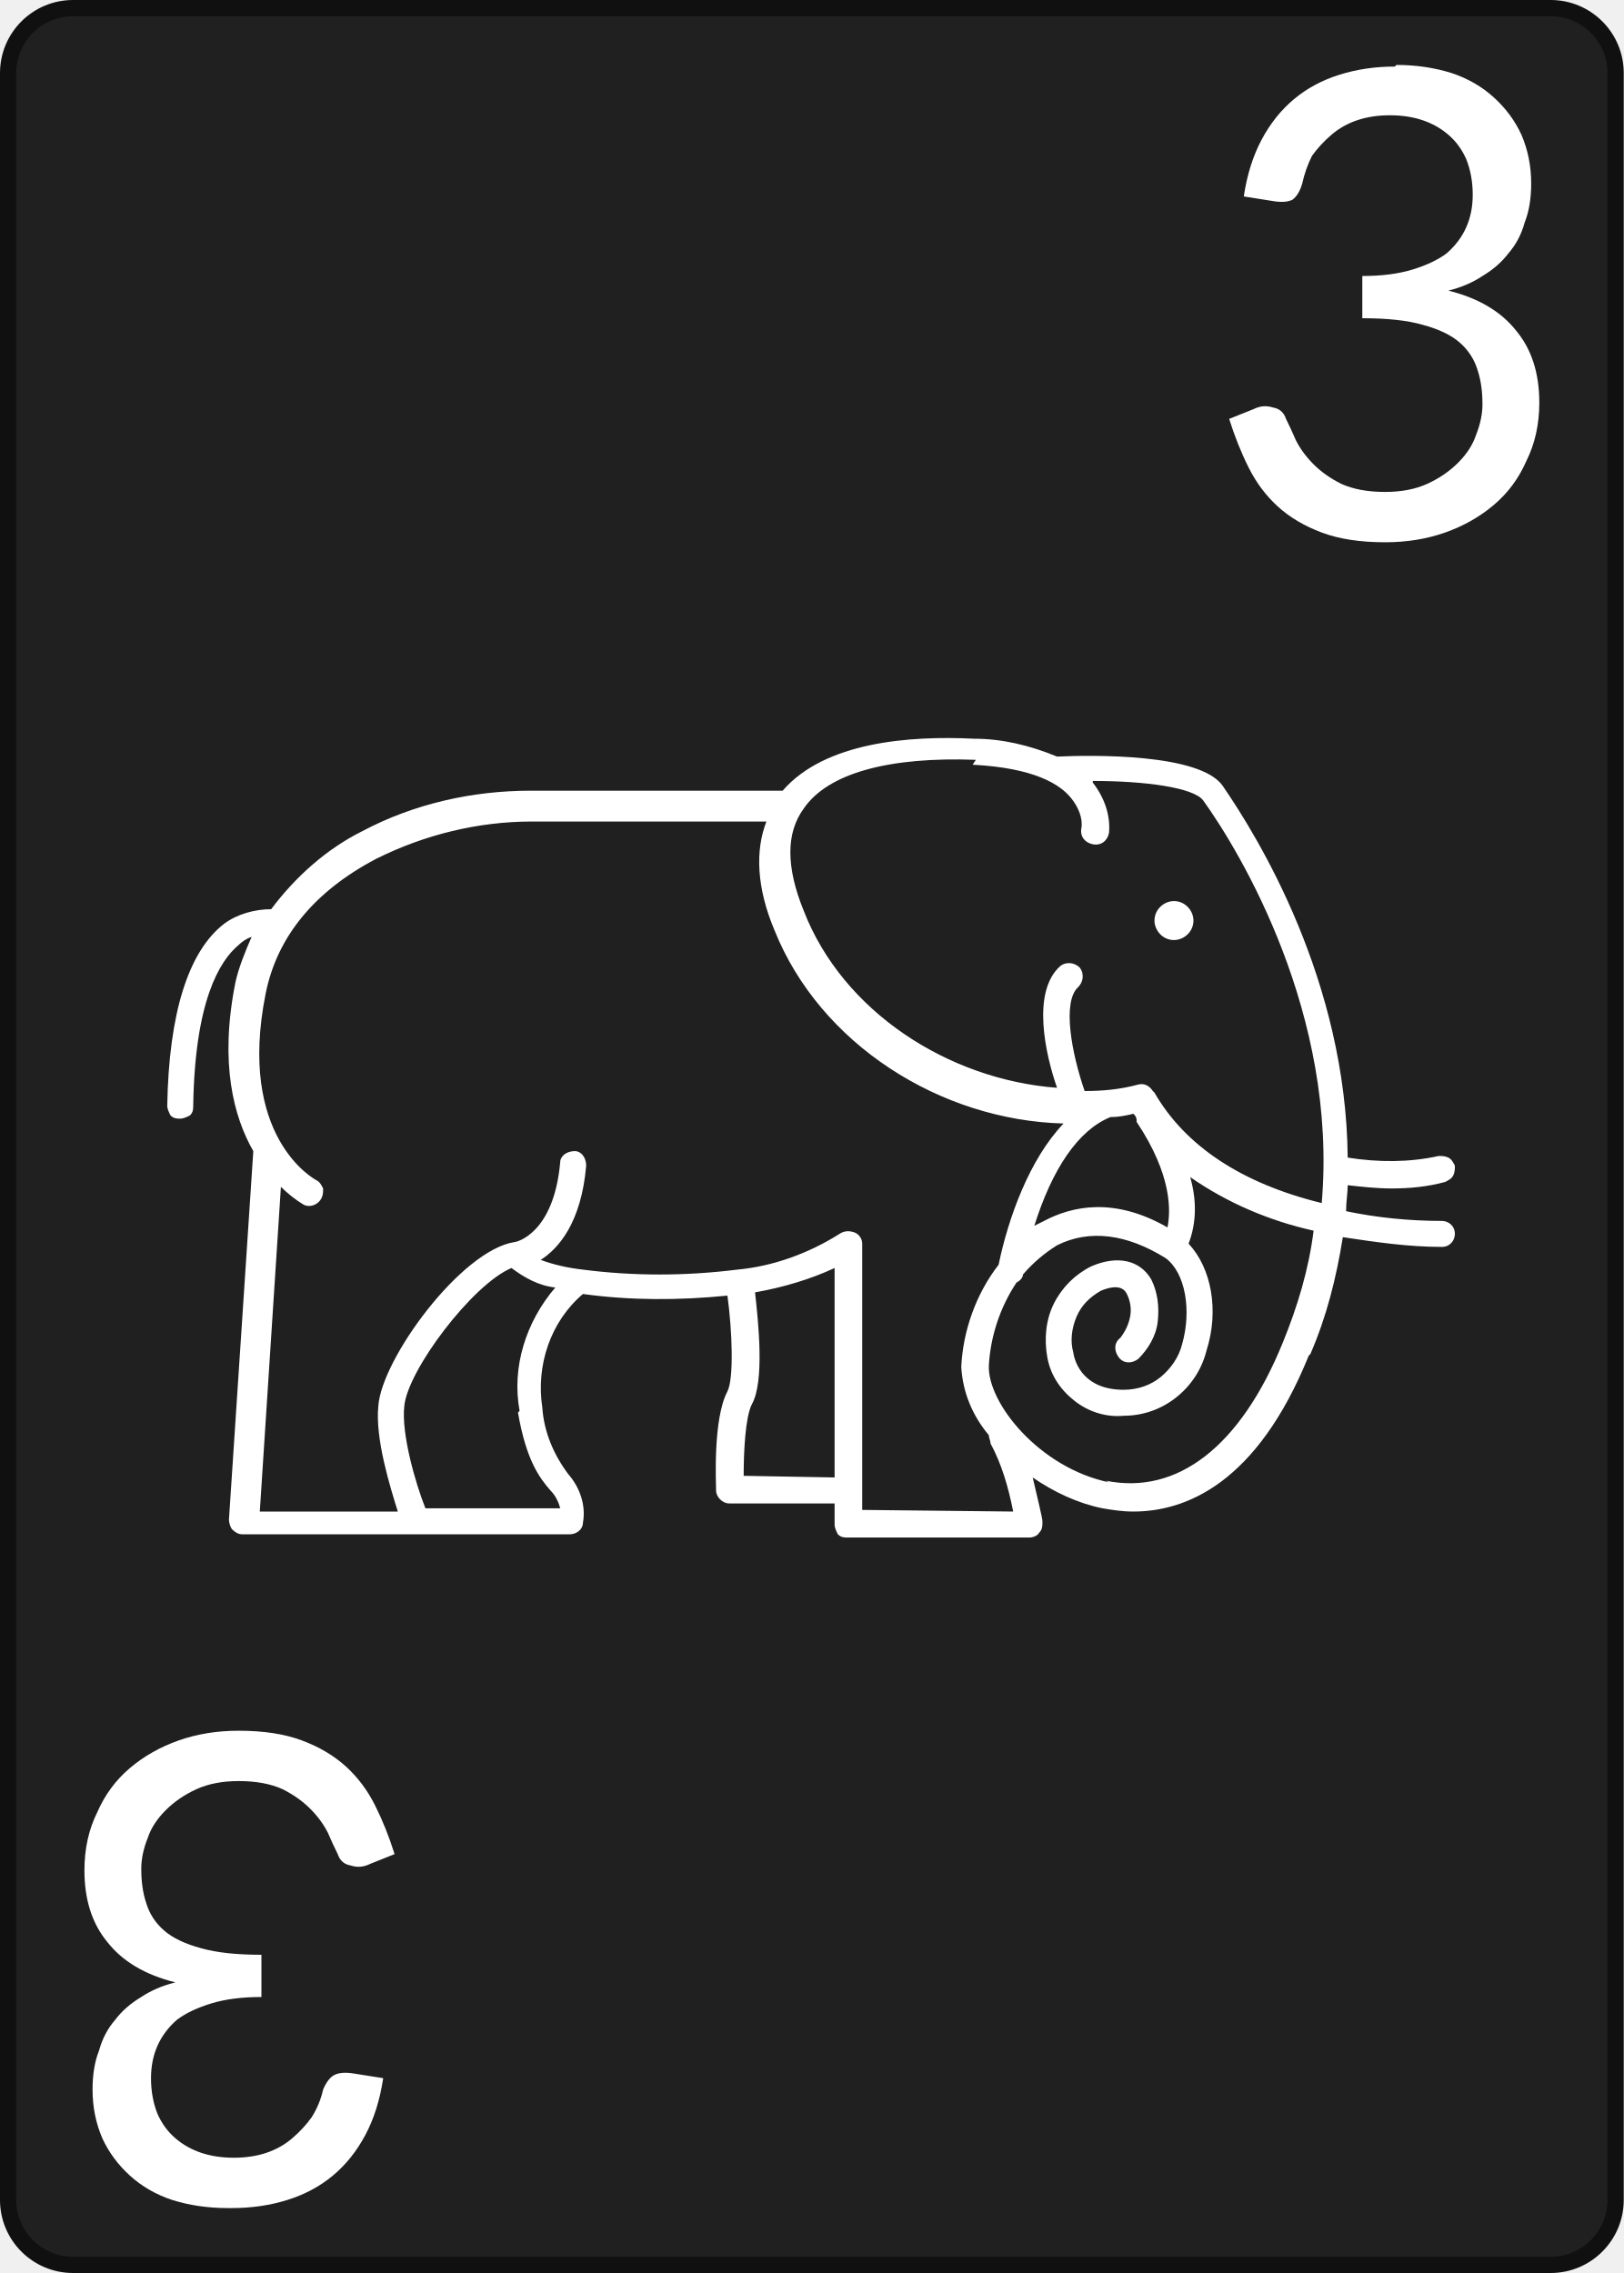
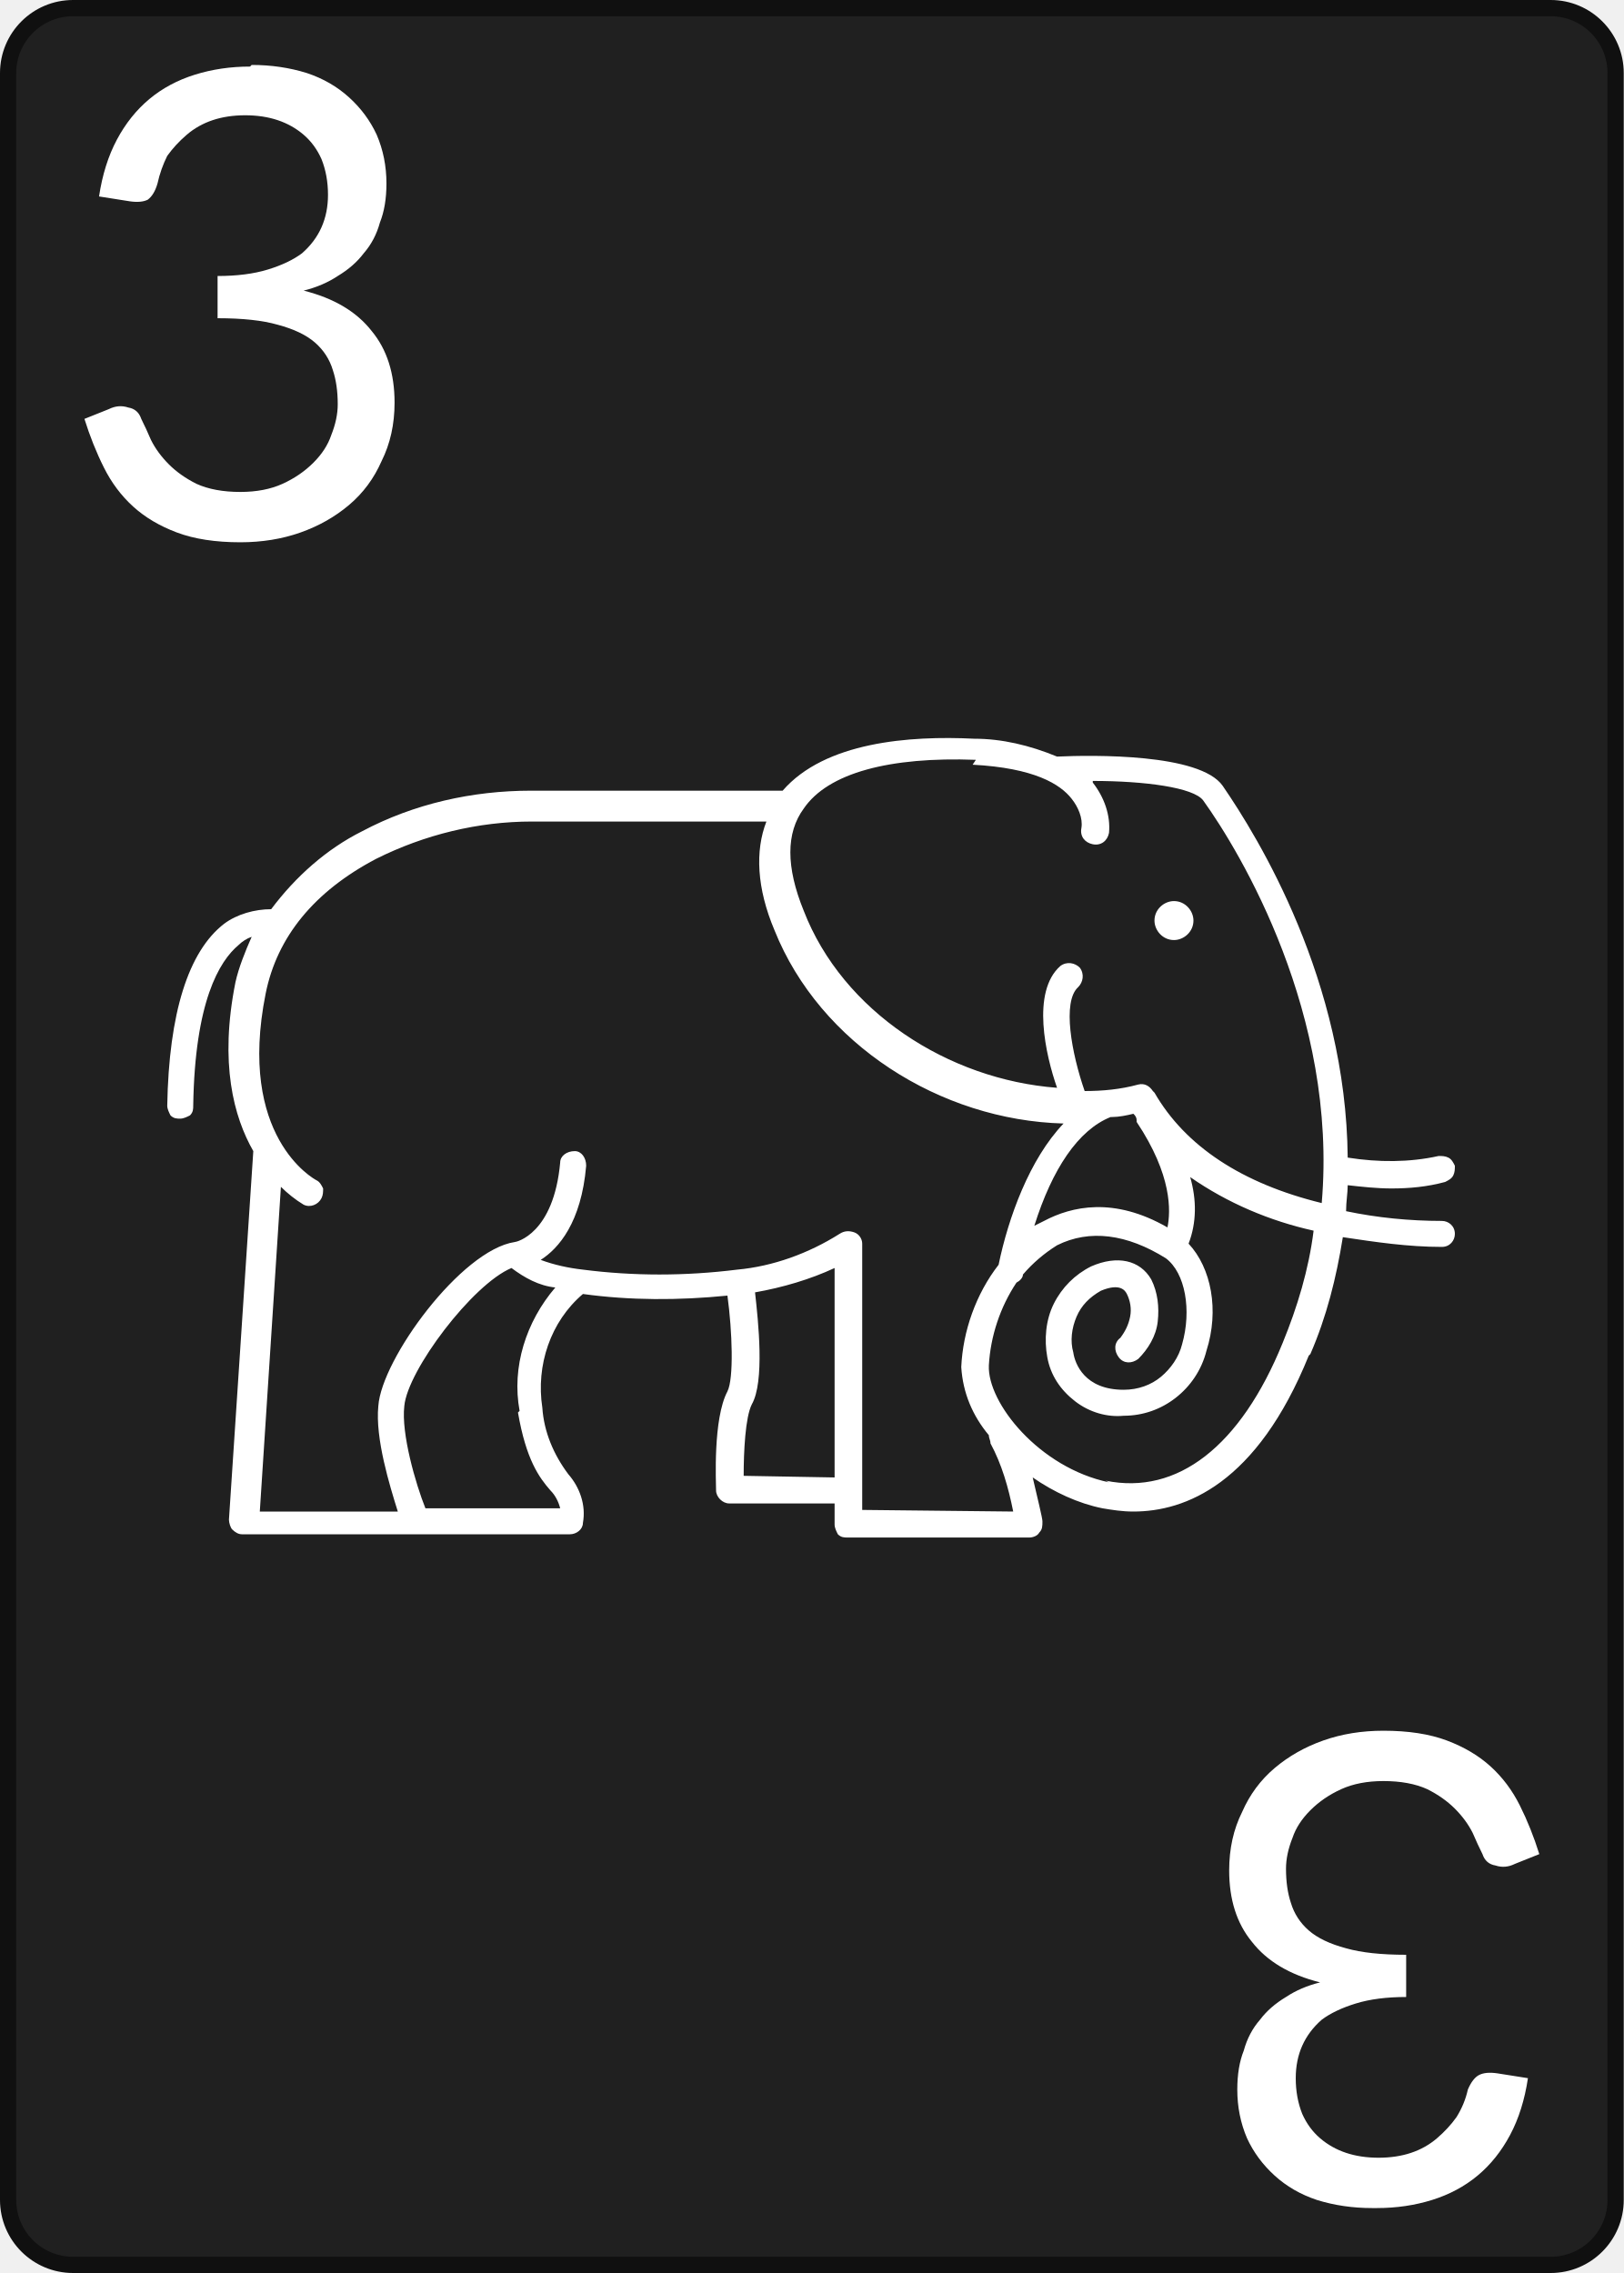
<svg xmlns="http://www.w3.org/2000/svg" width="100px" height="140px" viewbox="0 0 100 140">
  <rect x="0.5" y="0.5" width="99px" height="139px" rx="4px" ry="4px" style="fill:#202020;stroke-width:1px;stroke:#101010" />
  <g id="elephant">
    <path style="fill:#ffffff;stroke:none" d="m 73.5,56.7 c 0,0.7 -0.6,1.2 -1.2,1.2 -0.7,0 -1.2,-0.6 -1.2,-1.2 0,-0.7 0.6,-1.2 1.2,-1.2 0.7,0 1.2,0.6 1.2,1.2" />
    <path style="fill:#ffffff;stroke:none" d="m 80.7,83.4 c 1.0,-2.3 1.6,-4.7 2.0,-7.2 2.0,0.3 4.0,0.6 6.1,0.6 0.5,0 0.8,-0.4 0.8,-0.8 0,-0.5 -0.4,-0.8 -0.8,-0.8 -2.0,0 -4.0,-0.2 -5.9,-0.6 0,-0.6 0.1,-1.1 0.1,-1.6 0.9,0.1 1.8,0.2 2.7,0.2 1.1,0 2.2,-0.1 3.3,-0.4 0.2,-0.1 0.4,-0.2 0.5,-0.4 0.1,-0.2 0.1,-0.4 0.1,-0.6 -0.1,-0.2 -0.2,-0.4 -0.4,-0.5 -0.2,-0.1 -0.4,-0.1 -0.6,-0.1 -1.8,0.4 -3.7,0.4 -5.6,0.1 C 82.9,60.4 77.5,51.6 75.3,48.4 73.9,46.4 67.3,46.5 65.1,46.6 63.4,45.9 61.7,45.5 60.0,45.5 56.0,45.3 50.8,45.7 48.2,48.7 H 32.7 c -3.6,0 -7.2,0.8 -10.4,2.5 -2.2,1.1 -4.1,2.8 -5.6,4.8 -1.0,0 -2.1,0.3 -2.9,0.9 -2.2,1.7 -3.4,5.5 -3.5,11.2 0,0.2 0.1,0.4 0.2,0.6 0.2,0.2 0.4,0.2 0.6,0.2 0.2,0 0.4,-0.1 0.6,-0.2 0.2,-0.2 0.2,-0.4 0.2,-0.6 0.1,-6.4 1.6,-8.9 2.8,-9.9 0.2,-0.2 0.5,-0.4 0.8,-0.5 -0.4,0.9 -0.8,1.9 -1.0,2.8 -1.0,5.0 -0.1,8.3 1.1,10.4 l -1.5,22.7 c 0,0.2 0.1,0.5 0.2,0.6 0.2,0.2 0.4,0.3 0.6,0.3 h 20.2 c 0.4,0 0.8,-0.3 0.8,-0.7 0.2,-1.1 -0.2,-2.2 -0.9,-3.0 -0.9,-1.2 -1.5,-2.6 -1.6,-4.1 -0.4,-2.6 0.5,-5.3 2.5,-7.0 2.9,0.4 5.9,0.4 8.9,0.1 0.3,2.2 0.4,5.1 0,5.9 -0.9,1.7 -0.7,5.6 -0.7,6.1 h 0 c 0,0.4 0.4,0.8 0.8,0.8 h 6.5 v 1.3 c 0,0.2 0.1,0.4 0.2,0.6 0.2,0.2 0.4,0.2 0.6,0.2 h 11.2 c 0.2,0 0.5,-0.1 0.6,-0.3 0.2,-0.2 0.2,-0.4 0.2,-0.7 0,-0.2 -0.3,-1.4 -0.6,-2.7 1.3,0.9 2.8,1.6 4.3,1.9 0.6,0.1 1.2,0.2 1.9,0.2 3.2,0 7.6,-1.7 10.8,-9.6 z M 59.9,47.1 c 3.8,0.2 5.4,1.2 6.1,2.1 0.4,0.5 0.7,1.2 0.6,1.8 -0.1,0.5 0.2,0.9 0.7,1.0 0.5,0.1 0.9,-0.2 1.0,-0.7 0.1,-1.1 -0.3,-2.2 -1.0,-3.1 l 0,-0.1 c 3.2,0 6.2,0.4 6.8,1.2 2.3,3.2 8.3,13.2 7.3,24.8 -4.9,-1.2 -8.4,-3.5 -10.3,-6.8 l -0.1,-0.1 v 0 c -0.2,-0.3 -0.5,-0.5 -0.9,-0.4 -1.1,0.3 -2.2,0.4 -3.3,0.4 -0.8,-2.3 -1.4,-5.5 -0.4,-6.4 v 0 c 0.3,-0.3 0.4,-0.8 0.1,-1.2 -0.3,-0.3 -0.8,-0.4 -1.2,-0.1 -1.8,1.6 -0.9,5.5 -0.2,7.5 -6.7,-0.5 -13.2,-4.7 -15.6,-10.9 -1.1,-2.7 -1.1,-4.8 0,-6.3 1.5,-2.2 5.3,-3.2 10.6,-3.0 z m 8.6,21.7 c 0.4,0 0.9,-0.1 1.3,-0.2 0.1,0.1 0.2,0.2 0.2,0.4 v 0 c 0,0 0,0.1 0,0.1 2.2,3.3 2.1,5.5 1.9,6.5 -3.3,-1.9 -5.9,-1.3 -7.6,-0.4 -0.2,0.1 -0.4,0.2 -0.6,0.3 1.1,-3.5 2.7,-5.9 4.7,-6.7 z M 31.9,87.0 c 0.5,2.9 1.3,4.0 2.0,4.8 v 0 c 0.3,0.3 0.5,0.7 0.6,1.1 h -8.3 c -0.6,-1.5 -1.5,-4.6 -1.3,-6.3 0.2,-2.2 4.2,-7.5 6.6,-8.5 h 0 c 0.8,0.6 1.7,1.1 2.7,1.2 -1.8,2.1 -2.7,4.9 -2.2,7.6 z m 13.9,3.9 c 0,-1.5 0.1,-3.6 0.5,-4.4 0.8,-1.4 0.4,-5.1 0.2,-6.9 1.7,-0.3 3.4,-0.8 4.9,-1.5 v 12.9 z m 7.3,2.1 0,-16.4 c 0,-0.3 -0.2,-0.6 -0.5,-0.7 -0.3,-0.1 -0.6,-0.1 -0.9,0.1 -1.9,1.2 -4.1,2.0 -6.3,2.2 -3.2,0.4 -6.4,0.4 -9.5,0 -0.9,-0.1 -1.8,-0.3 -2.6,-0.6 1.1,-0.7 2.5,-2.3 2.8,-5.8 0,-0.5 -0.3,-0.9 -0.7,-0.9 -0.5,0 -0.9,0.3 -0.9,0.7 -0.4,4.4 -2.7,4.9 -2.8,4.9 -3.3,0.5 -8.2,7.2 -8.4,10.1 -0.2,2.0 0.7,4.9 1.2,6.5 h -8.5 l 1.3,-20.0 c 0.4,0.4 0.9,0.8 1.4,1.1 0.4,0.2 0.9,0 1.1,-0.4 0.1,-0.2 0.1,-0.4 0.1,-0.6 -0.1,-0.2 -0.2,-0.4 -0.4,-0.5 -0.2,-0.1 -4.9,-2.7 -3.14,-11.5 0.7,-3.5 3.0,-6.3 6.8,-8.3 h 0 c 3.0,-1.5 6.3,-2.3 9.6,-2.3 H 47.2 c -0.7,1.8 -0.6,4.1 0.5,6.7 2.8,7.0 10.2,11.7 17.8,11.9 -2.1,2.2 -3.4,5.8 -4.0,8.7 v 0 c -1.4,1.8 -2.2,4.1 -2.3,6.3 0.1,1.6 0.7,3.0 1.7,4.2 0,0.2 0.1,0.3 0.1,0.5 0.7,1.3 1.1,2.7 1.4,4.2 z m 15.2,-1.7 c -4.3,-0.9 -7.5,-4.9 -7.4,-7.2 l 0,0 c 0.1,-1.8 0.7,-3.6 1.7,-5.1 0.2,-0.1 0.4,-0.3 0.4,-0.5 0.6,-0.7 1.3,-1.3 2.1,-1.8 2.0,-1.0 4.3,-0.7 6.7,0.8 1.2,0.9 1.6,3.2 1.0,5.3 h 0 c -0.2,0.8 -0.7,1.5 -1.3,2.0 -0.6,0.5 -1.4,0.8 -2.3,0.8 -2.4,0 -3.0,-1.6 -3.1,-2.3 v 0 c -0.2,-0.7 -0.1,-1.5 0.2,-2.2 0.3,-0.7 0.8,-1.2 1.5,-1.6 1.2,-0.5 1.5,0 1.6,0.2 h 0 c 0.2,0.4 0.3,0.9 0.2,1.4 -0.1,0.5 -0.3,0.9 -0.6,1.3 -0.4,0.3 -0.4,0.8 -0.1,1.2 0.3,0.4 0.8,0.4 1.2,0.1 0.6,-0.6 1.1,-1.4 1.2,-2.3 0.1,-0.9 0,-1.8 -0.4,-2.6 -0.7,-1.2 -2.1,-1.5 -3.7,-0.8 v 0 c -1.0,0.5 -1.8,1.3 -2.3,2.3 -0.5,1.0 -0.6,2.2 -0.4,3.3 0.2,1.1 0.8,2.0 1.7,2.7 0.9,0.7 2.0,1.0 3.0,0.9 h 0 c 1.2,0 2.3,-0.4 3.2,-1.1 0.9,-0.7 1.6,-1.7 1.9,-2.9 0.8,-2.5 0.3,-5.1 -1.1,-6.6 0.5,-1.3 0.5,-2.7 0.1,-4.1 2.3,1.6 4.9,2.7 7.6,3.3 -0.3,2.4 -1.0,4.7 -1.9,6.9 -2.6,6.4 -6.5,9.4 -10.9,8.5 z" />
  </g>
-   <path id="number-top-right" style="fill:#ffffff;stroke:none" d="m 86.0,4.0 q 1.8,0 3.4,0.5 1.5,0.5 2.6,1.5 1.1,1.0 1.7,2.3 0.6,1.4 0.6,3.0 0,1.4 -0.4,2.4 -0.3,1.1 -1.0,1.9 -0.6,0.8 -1.6,1.4 -0.9,0.6 -2.1,0.9 2.8,0.7 4.2,2.5 1.4,1.7 1.4,4.4 0,2.0 -0.8,3.6 -0.7,1.6 -2.0,2.7 -1.3,1.1 -3.0,1.7 -1.7,0.6 -3.7,0.6 -2.3,0 -3.9,-0.6 -1.6,-0.6 -2.7,-1.6 -1.1,-1.0 -1.8,-2.4 -0.7,-1.4 -1.2,-3.0 l 1.5,-0.6 q 0.6,-0.3 1.2,-0.1 0.6,0.1 0.8,0.7 0.3,0.6 0.6,1.3 0.4,0.8 1.1,1.5 0.7,0.7 1.7,1.2 1.1,0.5 2.7,0.5 1.5,0 2.6,-0.5 1.1,-0.5 1.9,-1.3 0.8,-0.8 1.1,-1.7 0.4,-1.0 0.4,-1.9 0,-1.2 -0.3,-2.1 -0.3,-1.0 -1.1,-1.7 -0.8,-0.7 -2.3,-1.1 -1.4,-0.4 -3.7,-0.4 V 17.0 q 1.8,0 3.1,-0.4 1.3,-0.4 2.1,-1.0 0.8,-0.7 1.2,-1.6 0.4,-0.9 0.4,-2.0 0,-1.2 -0.4,-2.2 -0.4,-0.9 -1.1,-1.5 -0.7,-0.6 -1.6,-0.9 -0.9,-0.3 -2,-0.3 -1.1,0 -2.0,0.3 -0.9,0.3 -1.6,0.9 -0.7,0.6 -1.2,1.3 Q 80.4,10.4 80.2,11.3 80.0,12.0 79.6,12.3 79.2,12.5 78.5,12.4 L 76.6,12.1 q 0.3,-2.0 1.1,-3.5 0.8,-1.5 2.0,-2.5 1.2,-1.0 2.8,-1.5 1.6,-0.5 3.4,-0.5 z" />
-   <path id="number-bottom-left" style="fill:#ffffff;stroke:none" d="m 14.0,136.0 q -1.8,0 -3.4,-0.5 -1.5,-0.5 -2.6,-1.5 -1.1,-1.0 -1.7,-2.3 -0.6,-1.4 -0.6,-3.0 0,-1.4 0.4,-2.4 0.3,-1.1 1,-1.9 0.6,-0.8 1.6,-1.4 0.9,-0.6 2.1,-0.9 -2.8,-0.7 -4.2,-2.5 -1.4,-1.7 -1.4,-4.4 0,-2.0 0.8,-3.6 0.7,-1.6 2.0,-2.7 1.3,-1.1 3.0,-1.7 1.7,-0.6 3.7,-0.6 2.3,0 3.9,0.6 1.6,0.6 2.7,1.6 1.1,1.0 1.8,2.4 0.7,1.4 1.2,3.0 l -1.5,0.6 q -0.6,0.3 -1.2,0.1 -0.6,-0.1 -0.8,-0.7 -0.3,-0.6 -0.6,-1.3 -0.4,-0.8 -1.1,-1.5 -0.7,-0.7 -1.7,-1.2 -1.1,-0.5 -2.7,-0.5 -1.5,0 -2.6,0.5 -1.1,0.5 -1.9,1.3 -0.8,0.8 -1.1,1.7 -0.4,1.0 -0.4,1.9 0,1.2 0.3,2.1 0.3,1.0 1.1,1.7 0.8,0.7 2.3,1.1 1.4,0.4 3.7,0.4 V 123.0 q -1.8,0 -3.1,0.4 -1.3,0.4 -2.1,1.0 -0.8,0.7 -1.2,1.6 -0.4,0.9 -0.4,2.0 0,1.2 0.4,2.2 0.4,0.9 1.1,1.5 0.7,0.6 1.6,0.9 0.9,0.3 2.0,0.3 1.1,0 2.0,-0.3 0.9,-0.3 1.6,-0.9 0.7,-0.6 1.2,-1.3 0.5,-0.8 0.7,-1.7 0.3,-0.7 0.7,-0.9 0.4,-0.2 1.1,-0.1 l 1.9,0.3 q -0.3,2.0 -1.1,3.5 -0.8,1.5 -2.0,2.5 -1.2,1.0 -2.8,1.5 -1.6,0.5 -3.4,0.5 z" />
+   <path id="number-top-left" style="fill:#ffffff;stroke:none" d="m 15.5,4.0 q 1.8,0 3.4,0.5 1.5,0.5 2.6,1.5 1.1,1.0 1.7,2.3 0.6,1.4 0.6,3.0 0,1.4 -0.4,2.4 -0.3,1.1 -1.0,1.9 -0.6,0.8 -1.6,1.4 -0.9,0.6 -2.1,0.9 2.8,0.7 4.2,2.5 1.4,1.7 1.4,4.4 0,2.0 -0.8,3.6 -0.7,1.6 -2.0,2.7 -1.3,1.1 -3.0,1.7 -1.7,0.6 -3.7,0.6 -2.3,0 -3.9,-0.6 -1.6,-0.6 -2.7,-1.6 -1.1,-1 -1.8,-2.4 -0.7,-1.4 -1.2,-3 l 1.5,-0.6 q 0.6,-0.3 1.2,-0.1 0.6,0.1 0.8,0.7 0.3,0.6 0.6,1.3 0.4,0.8 1.1,1.5 0.7,0.7 1.7,1.2 1.1,0.5 2.7,0.5 1.5,0 2.6,-0.5 1.1,-0.5 1.9,-1.3 0.8,-0.8 1.1,-1.7 0.4,-1.0 0.4,-1.9 0,-1.2 -0.3,-2.1 -0.3,-1.0 -1.1,-1.7 Q 18.6,20.4 17.1,20.0 15.7,19.6 13.4,19.6 V 17.0 q 1.8,0 3.1,-0.4 1.3,-0.4 2.1,-1.0 0.8,-0.7 1.2,-1.6 0.4,-0.9 0.4,-2.0 0,-1.2 -0.4,-2.2 Q 19.4,8.9 18.7,8.3 18,7.7 17.1,7.4 16.2,7.1 15.1,7.1 14,7.1 13.1,7.4 12.2,7.7 11.5,8.3 10.8,8.9 10.3,9.6 9.9,10.4 9.7,11.3 9.5,12 9.1,12.3 8.7,12.5 8,12.4 L 6.1,12.1 Q 6.4,10.1 7.2,8.6 8.0,7.1 9.2,6.1 10.4,5.1 12.0,4.6 13.6,4.1 15.4,4.1 Z" />
+   <path id="number-bottom-right" style="fill:#ffffff;stroke:none" d="m 84.5,136.0 q -1.8,0 -3.4,-0.5 -1.5,-0.5 -2.6,-1.5 -1.1,-1 -1.7,-2.3 -0.6,-1.4 -0.6,-3.0 0,-1.4 0.4,-2.4 0.3,-1.1 1,-1.9 0.6,-0.8 1.6,-1.4 0.9,-0.6 2.1,-0.9 -2.8,-0.7 -4.2,-2.5 -1.4,-1.7 -1.4,-4.4 0,-2.0 0.8,-3.6 0.7,-1.6 2.0,-2.7 1.3,-1.1 3.0,-1.7 1.7,-0.6 3.7,-0.6 2.3,0 3.9,0.6 1.6,0.6 2.7,1.6 1.1,1 1.8,2.4 0.7,1.4 1.2,3.0 l -1.5,0.6 q -0.6,0.3 -1.2,0.1 -0.6,-0.1 -0.8,-0.7 -0.3,-0.6 -0.6,-1.3 -0.4,-0.8 -1.1,-1.5 -0.7,-0.7 -1.7,-1.2 -1.1,-0.5 -2.7,-0.5 -1.5,0 -2.6,0.5 -1.1,0.5 -1.9,1.3 -0.8,0.8 -1.1,1.7 -0.4,1.0 -0.4,1.9 0,1.2 0.3,2.1 0.3,1 1.1,1.7 0.8,0.7 2.3,1.1 1.4,0.4 3.7,0.4 v 2.6 q -1.8,0 -3.1,0.4 -1.3,0.4 -2.1,1.0 -0.8,0.7 -1.2,1.6 -0.4,0.9 -0.4,2.0 0,1.2 0.4,2.2 0.4,0.9 1.1,1.5 0.7,0.6 1.6,0.9 0.9,0.3 2,0.3 1.1,0 2.0,-0.3 0.9,-0.3 1.6,-0.9 0.7,-0.6 1.2,-1.3 0.5,-0.8 0.7,-1.7 0.3,-0.7 0.7,-0.9 0.4,-0.2 1.1,-0.1 l 1.9,0.3 q -0.3,2.0 -1.1,3.5 -0.8,1.5 -2,2.5 -1.2,1.0 -2.8,1.5 -1.6,0.5 -3.4,0.5 z" />
</svg>
